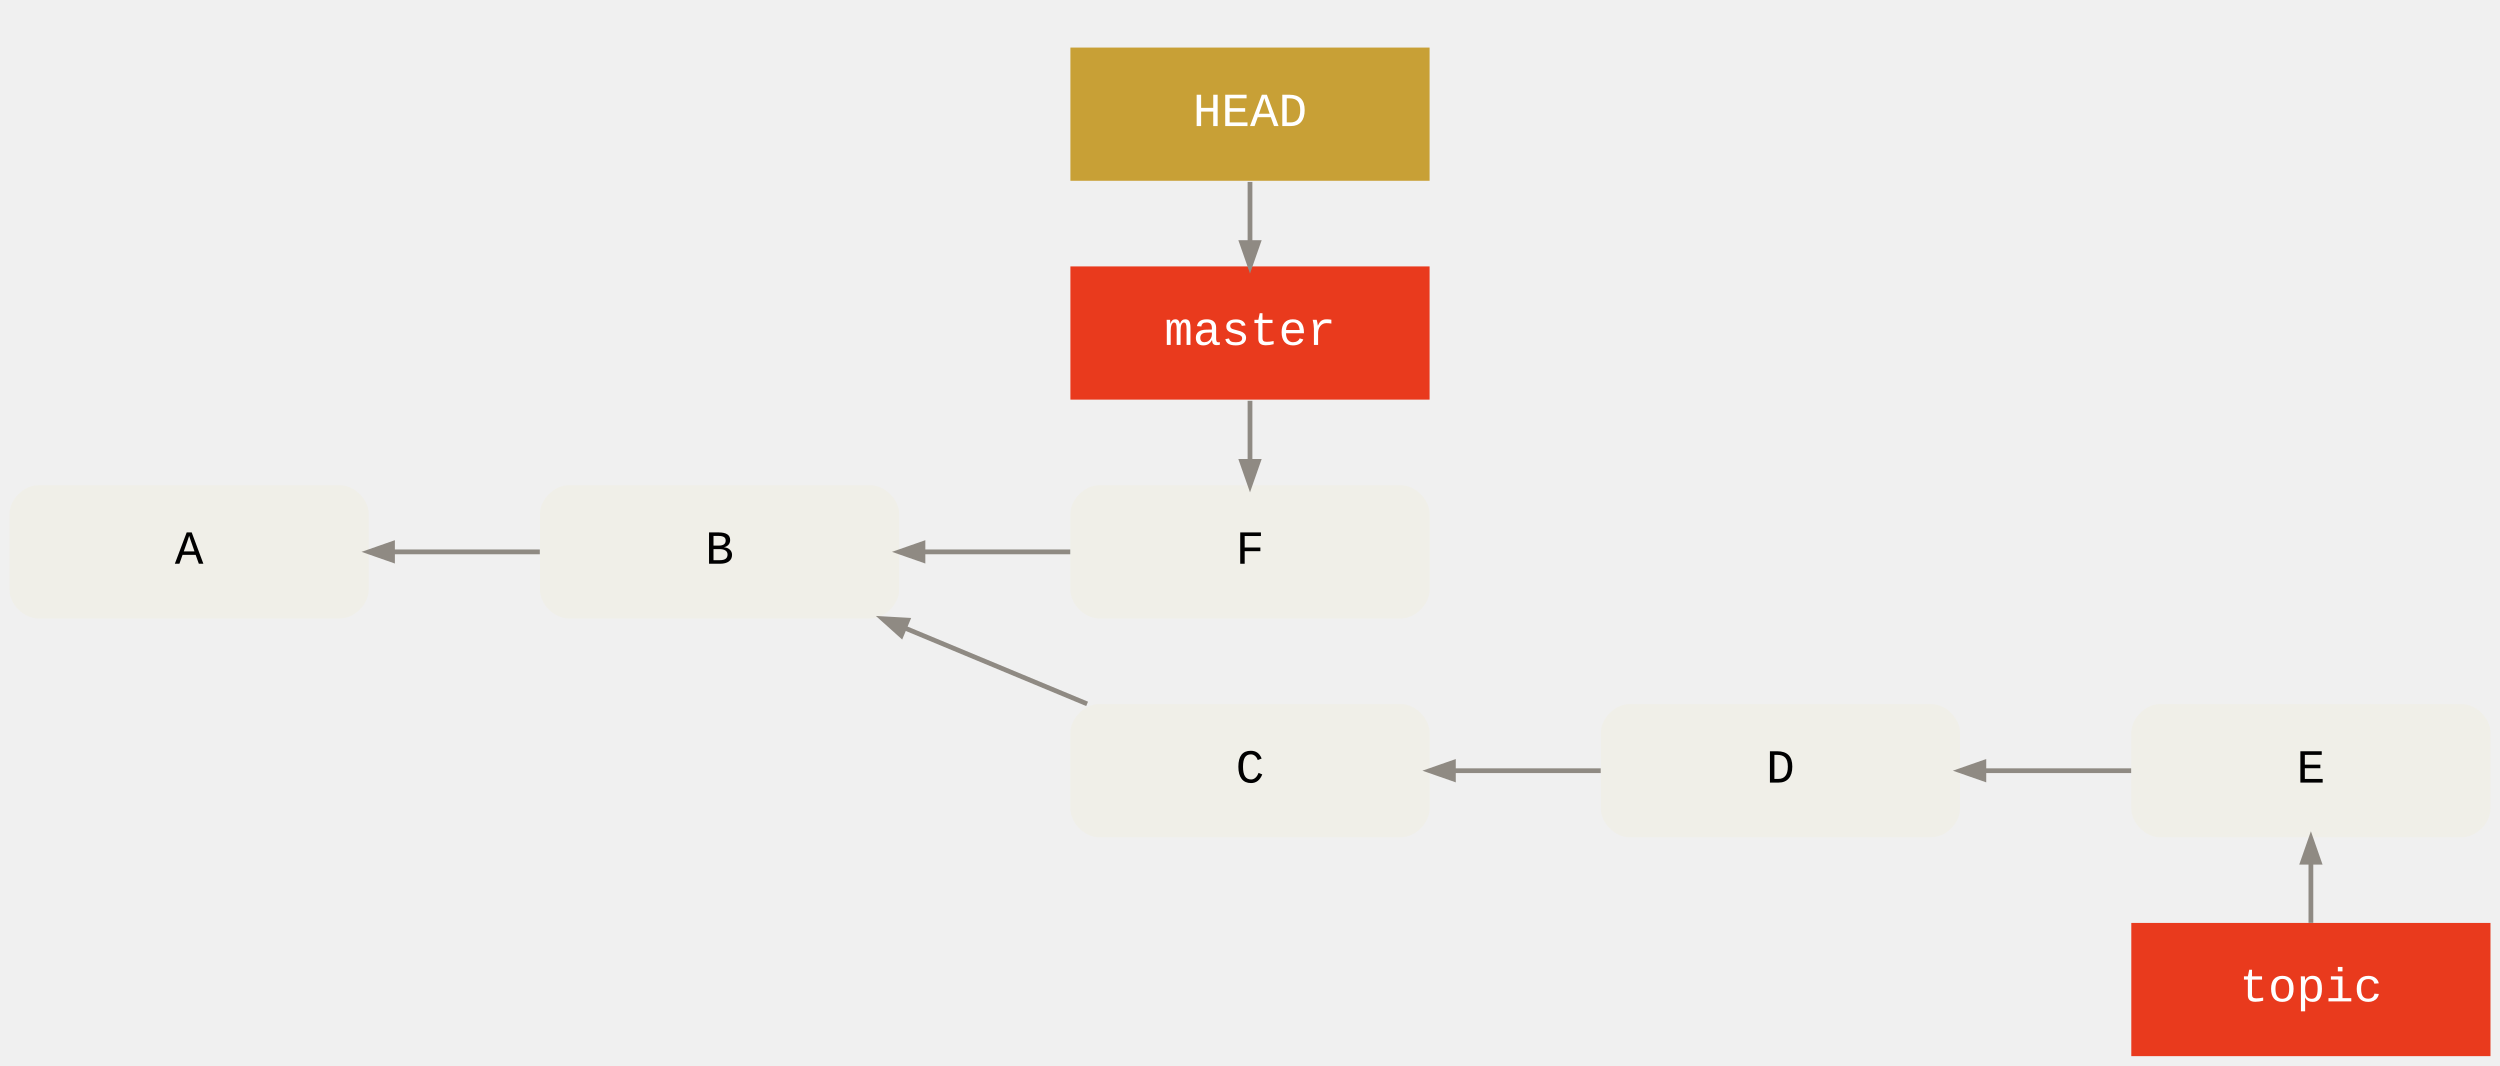
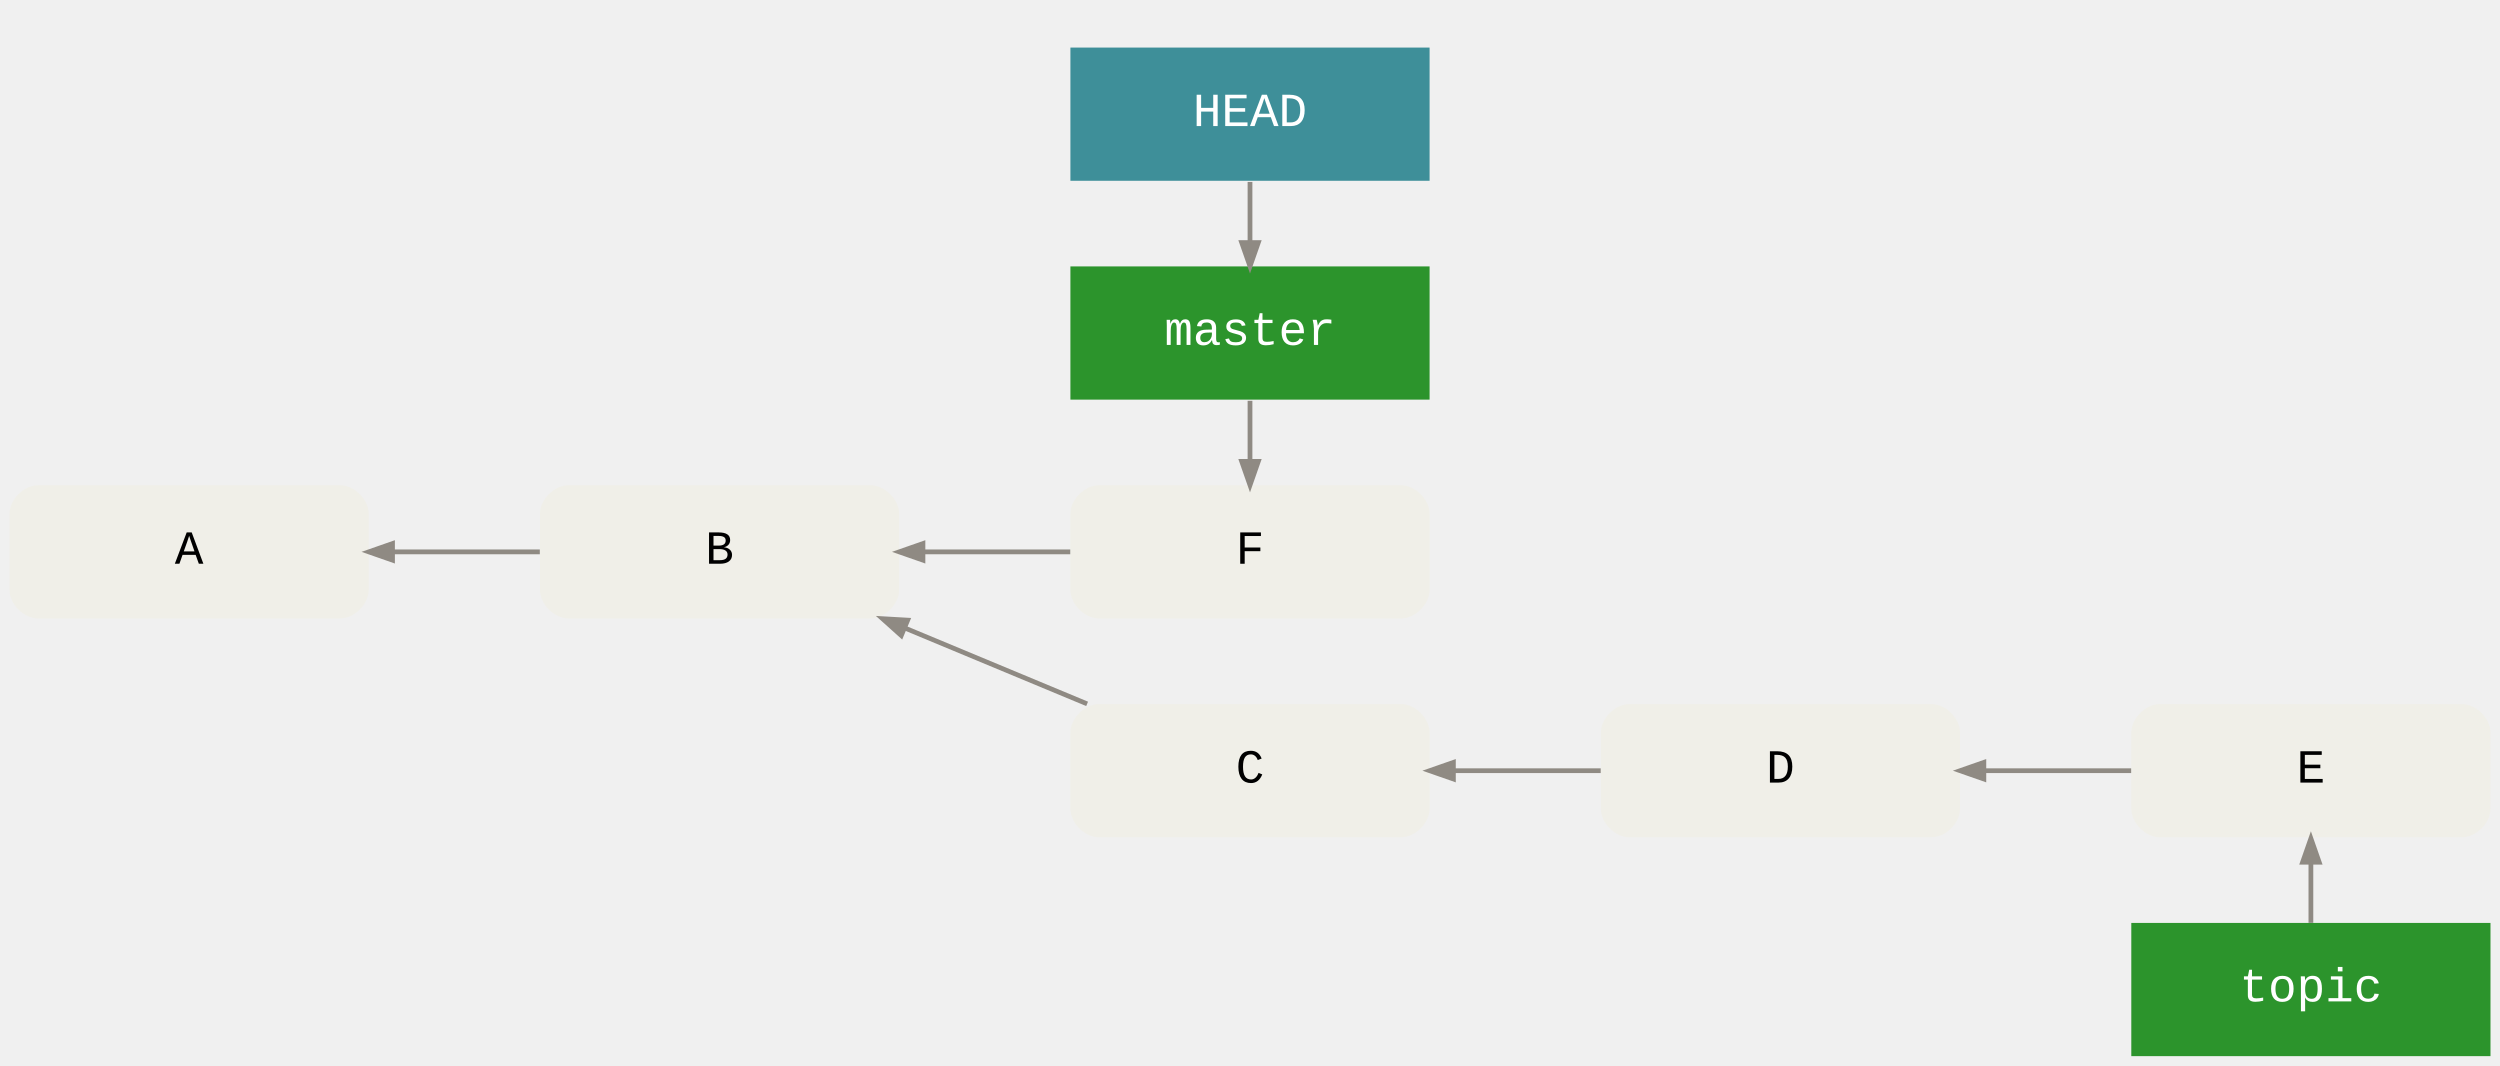
<svg xmlns="http://www.w3.org/2000/svg" width="1051pt" height="448pt" viewBox="0.00 0.00 1051.00 448.00">
  <g id="graph0" class="graph" transform="scale(1 1) rotate(0) translate(4 444)">
    <g id="clust1" class="cluster">
      <polygon fill="transparent" stroke="transparent" points="438,-176 438,-432 605,-432 605,-176 438,-176" />
    </g>
    <g id="node1" class="node">
      <path fill="#f0efe8" stroke="black" stroke-width="0" d="M139,-240C139,-240 12,-240 12,-240 6,-240 0,-234 0,-228 0,-228 0,-196 0,-196 0,-190 6,-184 12,-184 12,-184 139,-184 139,-184 145,-184 151,-190 151,-196 151,-196 151,-228 151,-228 151,-234 145,-240 139,-240" />
      <text text-anchor="middle" x="75.5" y="-207" font-family="Menlo, Monaco, Consolas, Lucida Console, Courier New, monospace" font-size="20.00">A</text>
    </g>
    <g id="node2" class="node">
      <path fill="#f0efe8" stroke="black" stroke-width="0" d="M362,-240C362,-240 235,-240 235,-240 229,-240 223,-234 223,-228 223,-228 223,-196 223,-196 223,-190 229,-184 235,-184 235,-184 362,-184 362,-184 368,-184 374,-190 374,-196 374,-196 374,-228 374,-228 374,-234 368,-240 362,-240" />
      <text text-anchor="middle" x="298.5" y="-207" font-family="Menlo, Monaco, Consolas, Lucida Console, Courier New, monospace" font-size="20.00">B</text>
    </g>
    <g id="edge1" class="edge">
      <path fill="none" stroke="#8f8a83" stroke-width="2" d="M161.2,-212C181.53,-212 203.1,-212 222.94,-212" />
      <polygon fill="#8f8a83" stroke="#8f8a83" stroke-width="2" points="161.01,-208.5 151.01,-212 161.01,-215.5 161.01,-208.5" />
    </g>
    <g id="node3" class="node">
      <path fill="#f0efe8" stroke="black" stroke-width="0" d="M585,-240C585,-240 458,-240 458,-240 452,-240 446,-234 446,-228 446,-228 446,-196 446,-196 446,-190 452,-184 458,-184 458,-184 585,-184 585,-184 591,-184 597,-190 597,-196 597,-196 597,-228 597,-228 597,-234 591,-240 585,-240" />
      <text text-anchor="middle" x="521.5" y="-207" font-family="Menlo, Monaco, Consolas, Lucida Console, Courier New, monospace" font-size="20.00">F</text>
    </g>
    <g id="edge2" class="edge">
      <path fill="none" stroke="#8f8a83" stroke-width="2" d="M384.2,-212C404.53,-212 426.1,-212 445.94,-212" />
      <polygon fill="#8f8a83" stroke="#8f8a83" stroke-width="2" points="384.01,-208.5 374.01,-212 384.01,-215.5 384.01,-208.5" />
    </g>
    <g id="node4" class="node">
      <path fill="#f0efe8" stroke="black" stroke-width="0" d="M585,-148C585,-148 458,-148 458,-148 452,-148 446,-142 446,-136 446,-136 446,-104 446,-104 446,-98 452,-92 458,-92 458,-92 585,-92 585,-92 591,-92 597,-98 597,-104 597,-104 597,-136 597,-136 597,-142 591,-148 585,-148" />
      <text text-anchor="middle" x="521.5" y="-115" font-family="Menlo, Monaco, Consolas, Lucida Console, Courier New, monospace" font-size="20.00">C</text>
    </g>
    <g id="edge3" class="edge">
      <path fill="none" stroke="#8f8a83" stroke-width="2" d="M376.43,-179.97C401.37,-169.59 428.83,-158.16 453.02,-148.09" />
      <polygon fill="#8f8a83" stroke="#8f8a83" stroke-width="2" points="374.9,-176.82 367.01,-183.9 377.59,-183.29 374.9,-176.82" />
    </g>
    <g id="node8" class="node">
-       <polygon fill="#e93a1d" stroke="black" stroke-width="0" points="597,-332 446,-332 446,-276 597,-276 597,-332" />
+       <polygon fill="#2c942c" stroke="black" stroke-width="0" points="597,-332 446,-332 446,-276 597,-276 597,-332" />
      <text text-anchor="middle" x="521.5" y="-299" font-family="Menlo, Monaco, Consolas, Lucida Console, Courier New, monospace" font-size="20.00" fill="#ffffff">master</text>
    </g>
    <g id="edge6" class="edge">
      <path fill="none" stroke="#8f8a83" stroke-width="2" d="M521.5,-250.29C521.5,-258.7 521.5,-267.11 521.5,-275.51" />
      <polygon fill="#8f8a83" stroke="#8f8a83" stroke-width="2" points="525,-250.03 521.5,-240.03 518,-250.03 525,-250.03" />
    </g>
    <g id="node5" class="node">
      <path fill="#f0efe8" stroke="black" stroke-width="0" d="M808,-148C808,-148 681,-148 681,-148 675,-148 669,-142 669,-136 669,-136 669,-104 669,-104 669,-98 675,-92 681,-92 681,-92 808,-92 808,-92 814,-92 820,-98 820,-104 820,-104 820,-136 820,-136 820,-142 814,-148 808,-148" />
      <text text-anchor="middle" x="744.5" y="-115" font-family="Menlo, Monaco, Consolas, Lucida Console, Courier New, monospace" font-size="20.00">D</text>
    </g>
    <g id="edge4" class="edge">
      <path fill="none" stroke="#8f8a83" stroke-width="2" d="M607.2,-120C627.53,-120 649.1,-120 668.94,-120" />
      <polygon fill="#8f8a83" stroke="#8f8a83" stroke-width="2" points="607.01,-116.5 597.01,-120 607.01,-123.5 607.01,-116.5" />
    </g>
    <g id="node6" class="node">
      <path fill="#f0efe8" stroke="black" stroke-width="0" d="M1031,-148C1031,-148 904,-148 904,-148 898,-148 892,-142 892,-136 892,-136 892,-104 892,-104 892,-98 898,-92 904,-92 904,-92 1031,-92 1031,-92 1037,-92 1043,-98 1043,-104 1043,-104 1043,-136 1043,-136 1043,-142 1037,-148 1031,-148" />
      <text text-anchor="middle" x="967.5" y="-115" font-family="Menlo, Monaco, Consolas, Lucida Console, Courier New, monospace" font-size="20.00">E</text>
    </g>
    <g id="edge5" class="edge">
      <path fill="none" stroke="#8f8a83" stroke-width="2" d="M830.2,-120C850.53,-120 872.1,-120 891.94,-120" />
      <polygon fill="#8f8a83" stroke="#8f8a83" stroke-width="2" points="830.01,-116.5 820.01,-120 830.01,-123.5 830.01,-116.5" />
    </g>
    <g id="node9" class="node">
-       <polygon fill="#e93a1d" stroke="black" stroke-width="0" points="1043,-56 892,-56 892,0 1043,0 1043,-56" />
+       <polygon fill="#2c942c" stroke="black" stroke-width="0" points="1043,-56 892,-56 892,0 1043,0 1043,-56" />
      <text text-anchor="middle" x="967.5" y="-23" font-family="Menlo, Monaco, Consolas, Lucida Console, Courier New, monospace" font-size="20.00" fill="#ffffff">topic</text>
    </g>
    <g id="edge8" class="edge">
      <path fill="none" stroke="#8f8a83" stroke-width="2" d="M967.5,-81.26C967.5,-72.85 967.5,-64.44 967.5,-56.03" />
      <polygon fill="#8f8a83" stroke="#8f8a83" stroke-width="2" points="964,-81.51 967.5,-91.51 971,-81.51 964,-81.51" />
    </g>
    <g id="node7" class="node">
-       <polygon fill="#c8a036" stroke="black" stroke-width="0" points="597,-424 446,-424 446,-368 597,-368 597,-424" />
+       <polygon fill="#3e8f99" stroke="black" stroke-width="0" points="597,-424 446,-424 446,-368 597,-368 597,-424" />
      <text text-anchor="middle" x="521.5" y="-391" font-family="Menlo, Monaco, Consolas, Lucida Console, Courier New, monospace" font-size="20.00" fill="#ffffff">HEAD</text>
    </g>
    <g id="edge7" class="edge">
      <path fill="none" stroke="#8f8a83" stroke-width="2" d="M521.5,-342.29C521.5,-350.7 521.5,-359.11 521.5,-367.51" />
      <polygon fill="#8f8a83" stroke="#8f8a83" stroke-width="2" points="525,-342.03 521.5,-332.03 518,-342.03 525,-342.03" />
    </g>
  </g>
</svg>
